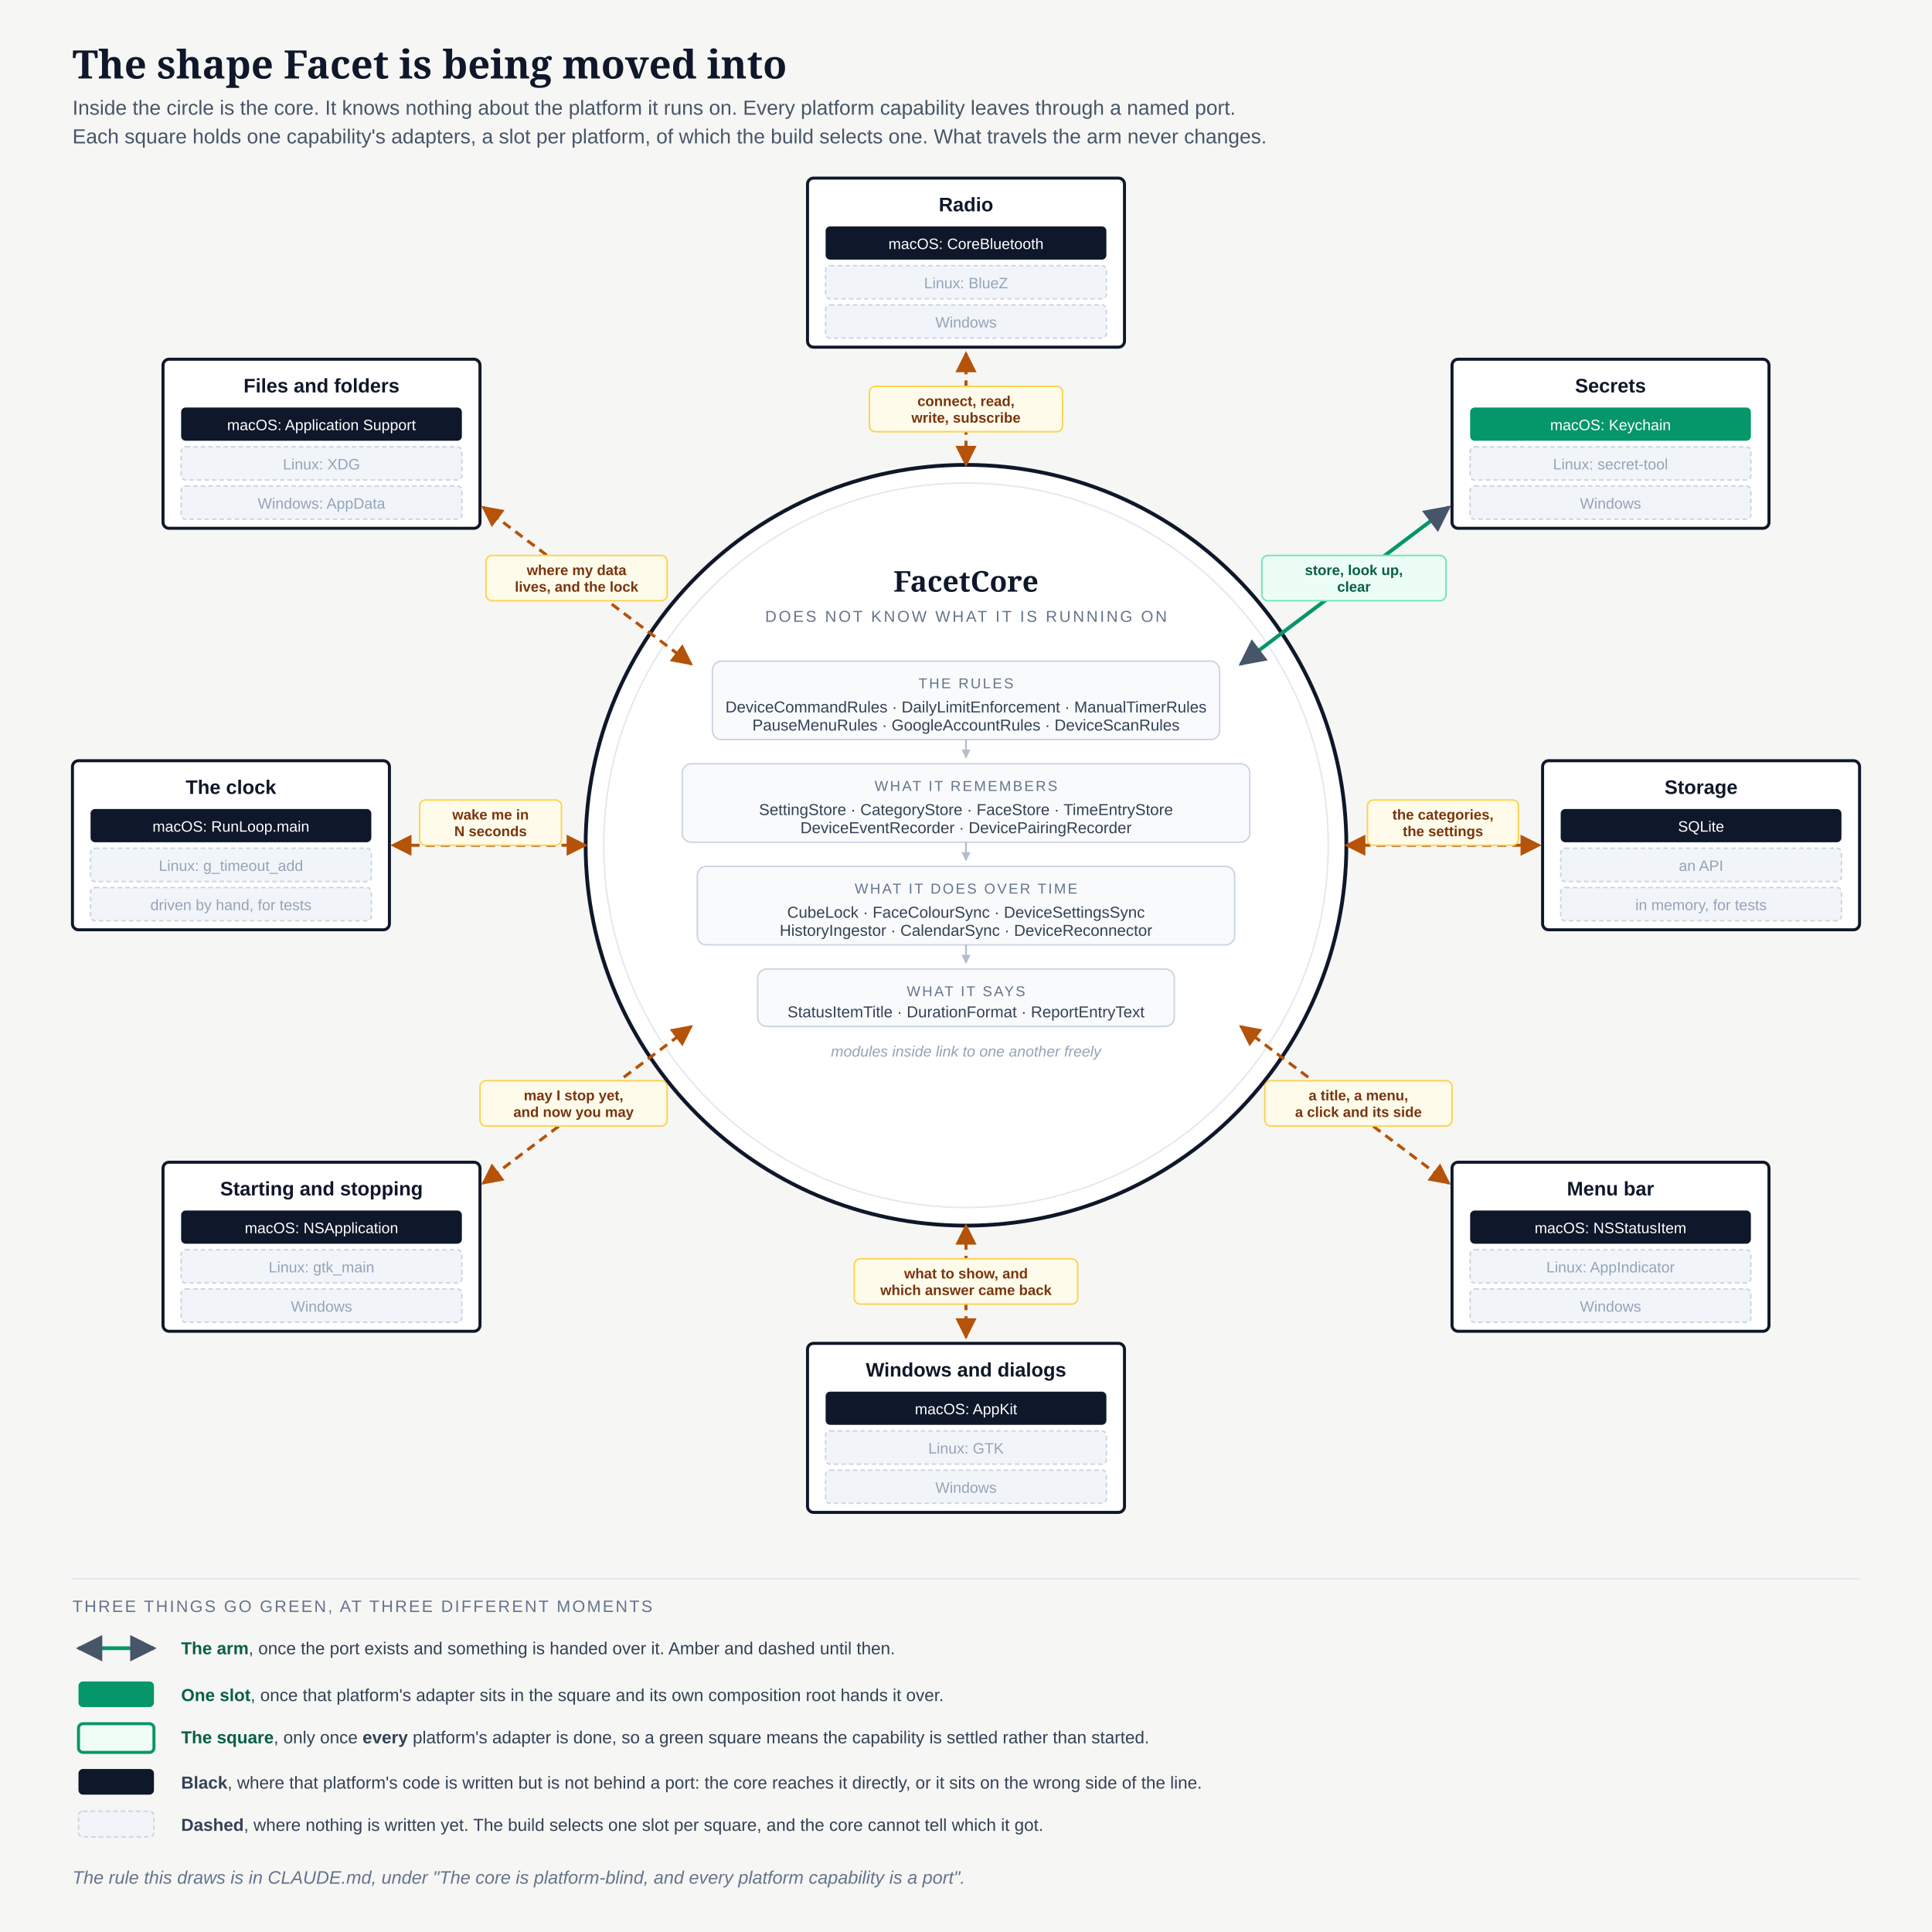
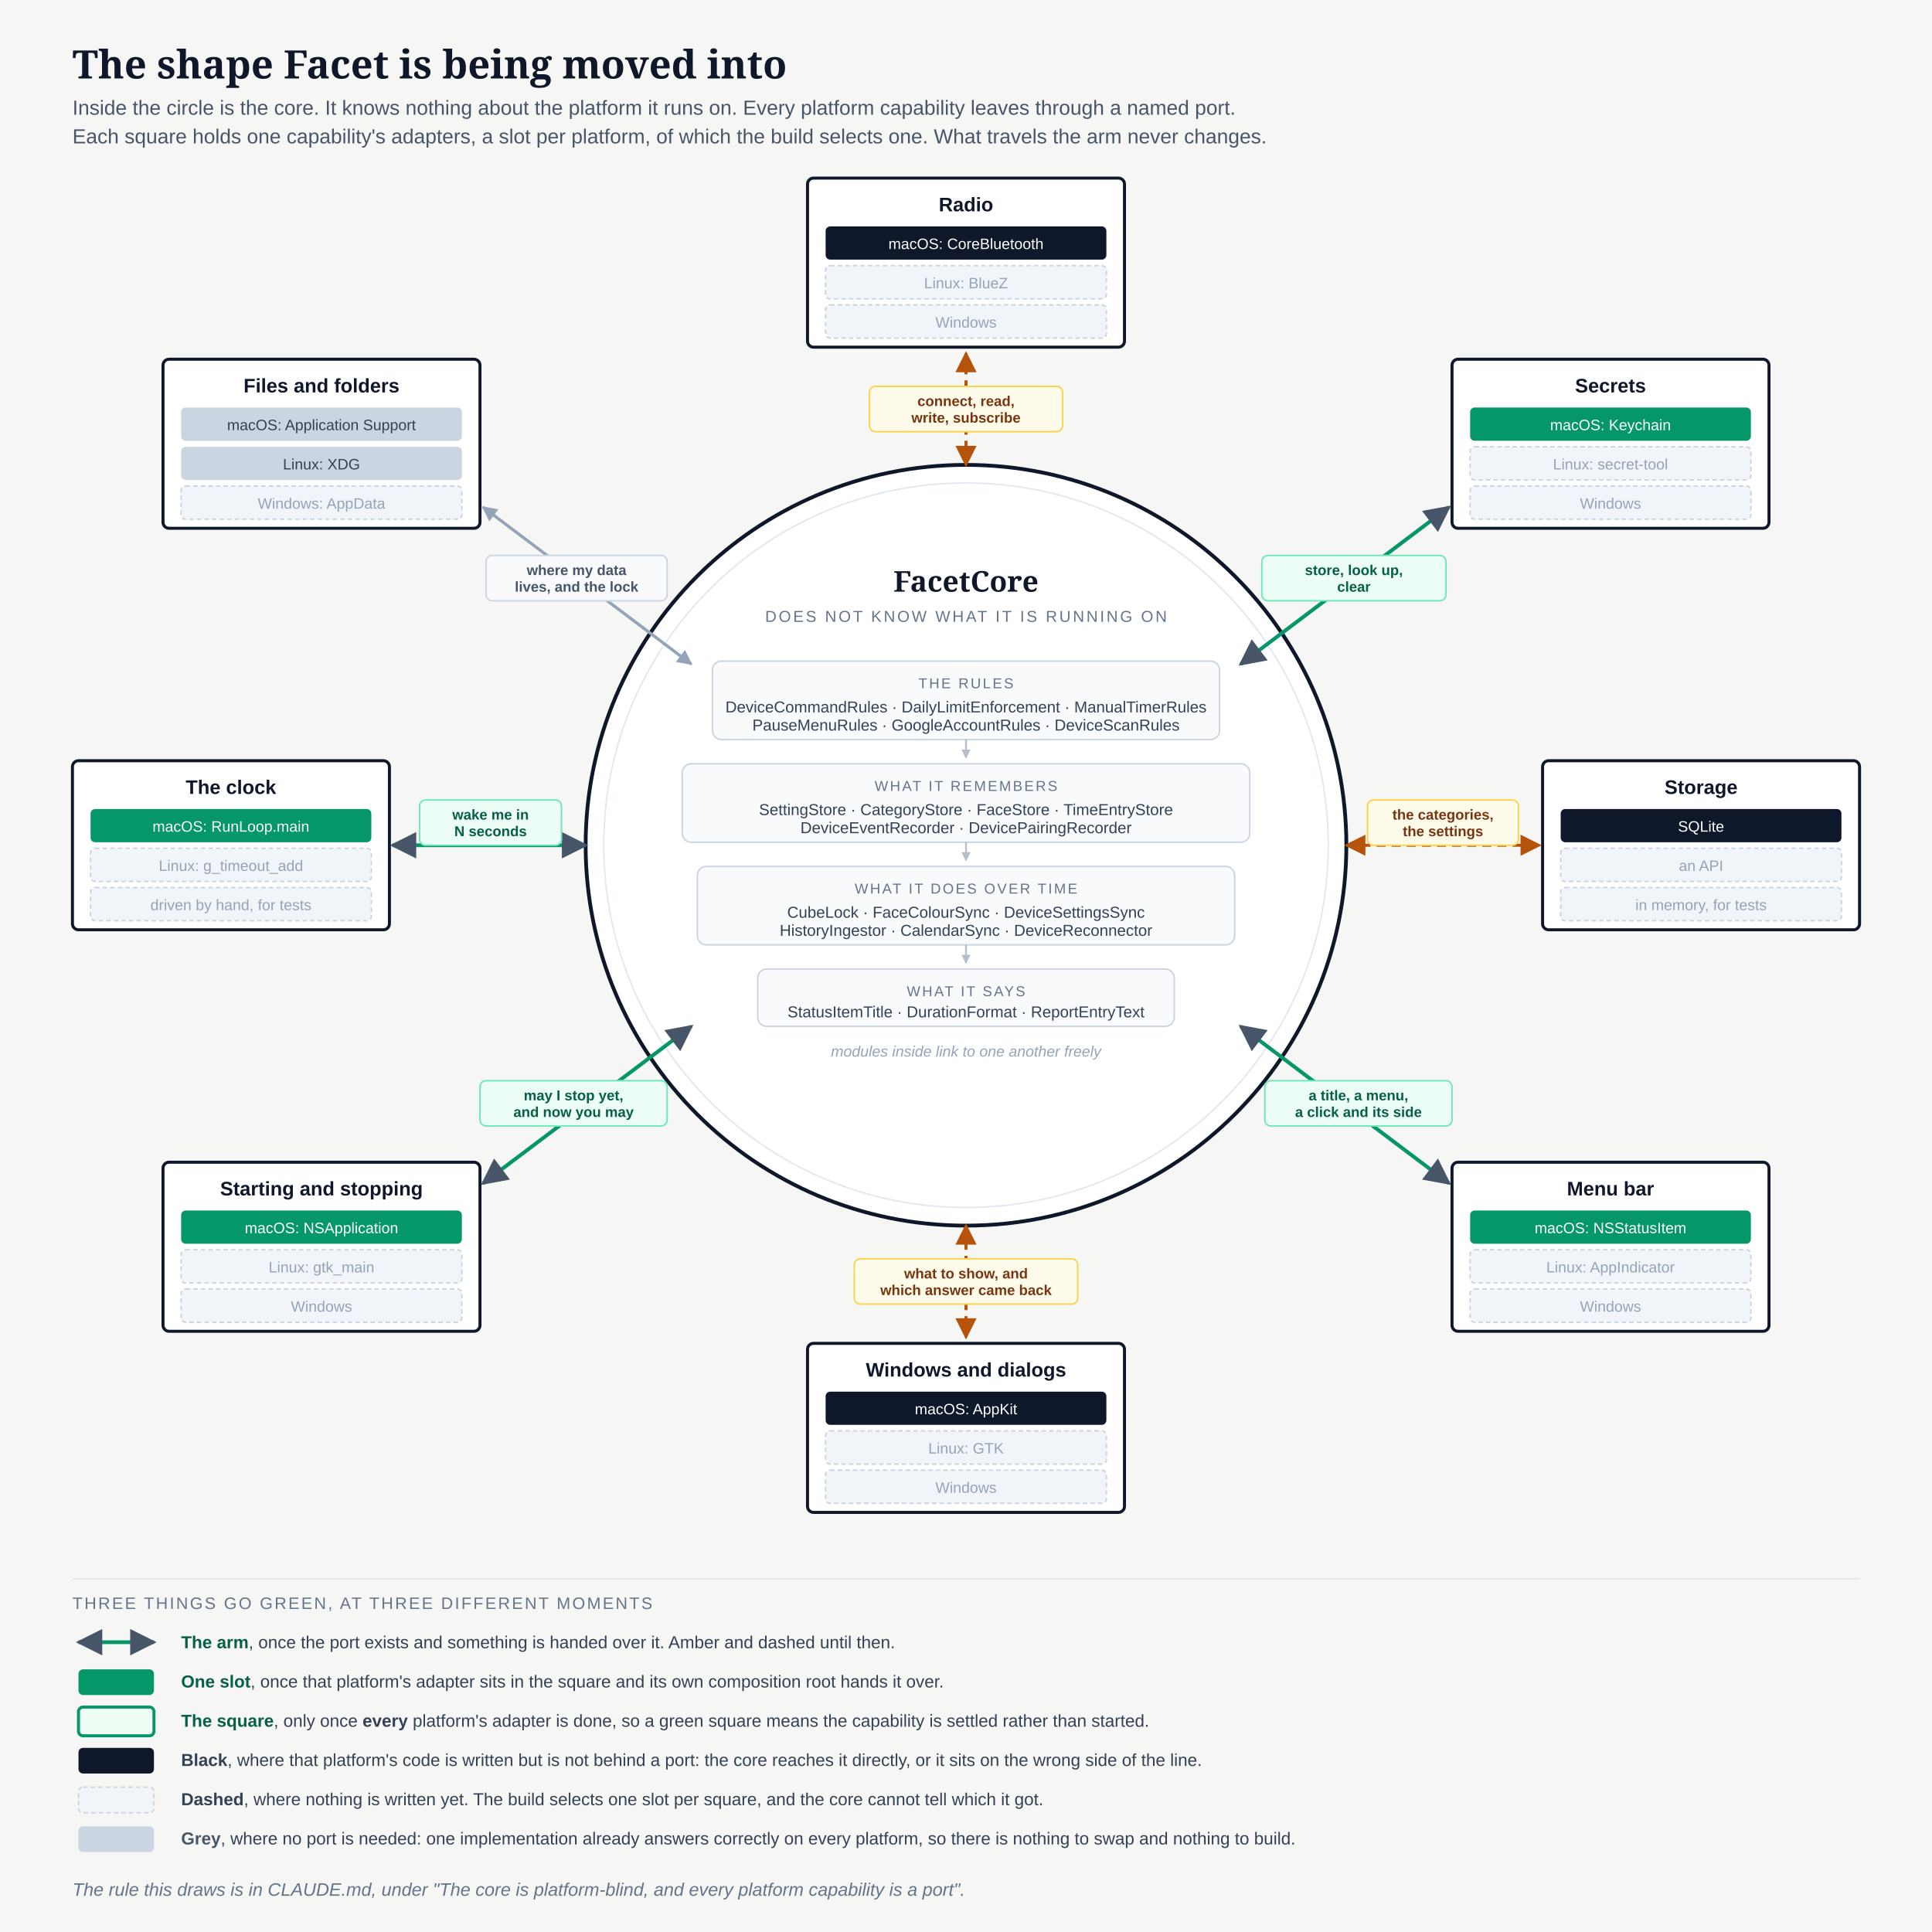
<svg xmlns="http://www.w3.org/2000/svg" viewBox="0 0 1280 1280" width="1280" height="1280" font-family="'IBM Plex Sans','Helvetica Neue',Arial,sans-serif">
  <defs>
    <marker id="arrow" viewBox="0 0 10 10" refX="9" refY="5" markerWidth="7" markerHeight="7" orient="auto-start-reverse">
      <path d="M 0 0 L 10 5 L 0 10 z" fill="#475569" />
    </marker>
    <marker id="arrowMissing" viewBox="0 0 10 10" refX="9" refY="5" markerWidth="7" markerHeight="7" orient="auto-start-reverse">
      <path d="M 0 0 L 10 5 L 0 10 z" fill="#b45309" />
    </marker>
    <marker id="arrowSmall" viewBox="0 0 10 10" refX="9" refY="5" markerWidth="5" markerHeight="5" orient="auto-start-reverse">
      <path d="M 0 0 L 10 5 L 0 10 z" fill="#94a3b8" />
    </marker>
  </defs>
  <rect width="1280" height="1280" fill="#f6f6f4" />
  <text x="48" y="52" font-size="26" font-weight="600" fill="#0f172a" font-family="Newsreader,Georgia,serif">The shape Facet is being moved into</text>
  <text x="48" y="76" font-size="13.5" fill="#475569">Inside the circle is the core. It knows nothing about the platform it runs on. Every platform capability leaves through a named port.</text>
  <text x="48" y="95" font-size="13.5" fill="#475569">Each square holds one capability's adapters, a slot per platform, of which the build selects one. What travels the arm never changes.</text>
  <circle cx="640" cy="560" r="252" fill="#ffffff" stroke="#0f172a" stroke-width="2.5" />
  <circle cx="640" cy="560" r="240" fill="none" stroke="#e2e8f0" stroke-width="1" />
  <text x="640" y="392" text-anchor="middle" font-size="19" font-weight="600" fill="#0f172a" font-family="Newsreader,Georgia,serif">FacetCore</text>
  <text x="640" y="412" text-anchor="middle" font-size="10.5" fill="#64748b" letter-spacing="1.4">DOES NOT KNOW WHAT IT IS RUNNING ON</text>
  <g font-size="11" fill="#334155" text-anchor="middle">
    <rect x="472" y="438" width="336" height="52" rx="6" fill="#f8fafc" stroke="#cbd5e1" />
    <text x="640" y="456" font-size="9.5" fill="#64748b" letter-spacing="1.2">THE RULES</text>
    <text x="640" y="472" font-size="10.5">DeviceCommandRules · DailyLimitEnforcement · ManualTimerRules</text>
    <text x="640" y="484" font-size="10.5">PauseMenuRules · GoogleAccountRules · DeviceScanRules</text>
    <rect x="452" y="506" width="376" height="52" rx="6" fill="#f8fafc" stroke="#cbd5e1" />
    <text x="640" y="524" font-size="9.5" fill="#64748b" letter-spacing="1.2">WHAT IT REMEMBERS</text>
    <text x="640" y="540" font-size="10.5">SettingStore · CategoryStore · FaceStore · TimeEntryStore</text>
    <text x="640" y="552" font-size="10.5">DeviceEventRecorder · DevicePairingRecorder</text>
    <rect x="462" y="574" width="356" height="52" rx="6" fill="#f8fafc" stroke="#cbd5e1" />
    <text x="640" y="592" font-size="9.5" fill="#64748b" letter-spacing="1.2">WHAT IT DOES OVER TIME</text>
    <text x="640" y="608" font-size="10.5">CubeLock · FaceColourSync · DeviceSettingsSync</text>
    <text x="640" y="620" font-size="10.5">HistoryIngestor · CalendarSync · DeviceReconnector</text>
    <rect x="502" y="642" width="276" height="38" rx="6" fill="#f8fafc" stroke="#cbd5e1" />
    <text x="640" y="660" font-size="9.5" fill="#64748b" letter-spacing="1.2">WHAT IT SAYS</text>
    <text x="640" y="674" font-size="10.5">StatusItemTitle · DurationFormat · ReportEntryText</text>
  </g>
  <g stroke="#94a3b8" stroke-width="1.2" marker-end="url(#arrowSmall)" opacity="0.7">
    <line x1="640" y1="490" x2="640" y2="502" />
    <line x1="640" y1="558" x2="640" y2="570" />
    <line x1="640" y1="626" x2="640" y2="638" />
  </g>
  <text x="640" y="700" text-anchor="middle" font-size="10" fill="#94a3b8" font-style="italic">modules inside link to one another freely</text>
  <g>
    <rect x="535" y="118" width="210" height="112" rx="4" fill="#ffffff" stroke="#0f172a" stroke-width="2" />
    <text x="640" y="140" text-anchor="middle" font-size="13" font-weight="600" fill="#0f172a">Radio</text>
    <rect x="547" y="150" width="186" height="22" rx="3" fill="#0f172a" />
    <text x="640" y="165" text-anchor="middle" font-size="10" fill="#ffffff">macOS: CoreBluetooth</text>
    <rect x="547" y="176" width="186" height="22" rx="3" fill="#f1f5f9" stroke="#cbd5e1" stroke-dasharray="3 2" />
    <text x="640" y="191" text-anchor="middle" font-size="10" fill="#94a3b8">Linux: BlueZ</text>
    <rect x="547" y="202" width="186" height="22" rx="3" fill="#f1f5f9" stroke="#cbd5e1" stroke-dasharray="3 2" />
    <text x="640" y="217" text-anchor="middle" font-size="10" fill="#94a3b8">Windows</text>
  </g>
  <line x1="640" y1="308" x2="640" y2="234" stroke="#b45309" stroke-width="2" stroke-dasharray="6 4" marker-end="url(#arrowMissing)" marker-start="url(#arrowMissing)" />
  <rect x="576" y="256" width="128" height="30" rx="4" fill="#fffbeb" stroke="#fcd34d" />
  <text x="640" y="269" text-anchor="middle" font-size="9.5" fill="#78350f" font-weight="600">connect, read,</text>
  <text x="640" y="280" text-anchor="middle" font-size="9.5" fill="#78350f" font-weight="600">write, subscribe</text>
  <g>
    <rect x="962" y="238" width="210" height="112" rx="4" fill="#ffffff" stroke="#0f172a" stroke-width="2" />
    <text x="1067" y="260" text-anchor="middle" font-size="13" font-weight="600" fill="#0f172a">Secrets</text>
    <rect x="974" y="270" width="186" height="22" rx="3" fill="#059669" />
    <text x="1067" y="285" text-anchor="middle" font-size="10" fill="#ffffff">macOS: Keychain</text>
    <rect x="974" y="296" width="186" height="22" rx="3" fill="#f1f5f9" stroke="#cbd5e1" stroke-dasharray="3 2" />
    <text x="1067" y="311" text-anchor="middle" font-size="10" fill="#94a3b8">Linux: secret-tool</text>
    <rect x="974" y="322" width="186" height="22" rx="3" fill="#f1f5f9" stroke="#cbd5e1" stroke-dasharray="3 2" />
    <text x="1067" y="337" text-anchor="middle" font-size="10" fill="#94a3b8">Windows</text>
  </g>
  <line x1="822" y1="440" x2="960" y2="336" stroke="#059669" stroke-width="2.5" marker-end="url(#arrow)" marker-start="url(#arrow)" />
  <rect x="836" y="368" width="122" height="30" rx="4" fill="#ecfdf5" stroke="#6ee7b7" />
  <text x="897" y="381" text-anchor="middle" font-size="9.5" fill="#065f46" font-weight="600">store, look up,</text>
  <text x="897" y="392" text-anchor="middle" font-size="9.5" fill="#065f46" font-weight="600">clear</text>
  <g>
    <rect x="1022" y="504" width="210" height="112" rx="4" fill="#ffffff" stroke="#0f172a" stroke-width="2" />
    <text x="1127" y="526" text-anchor="middle" font-size="13" font-weight="600" fill="#0f172a">Storage</text>
    <rect x="1034" y="536" width="186" height="22" rx="3" fill="#0f172a" />
    <text x="1127" y="551" text-anchor="middle" font-size="10" fill="#ffffff">SQLite</text>
    <rect x="1034" y="562" width="186" height="22" rx="3" fill="#f1f5f9" stroke="#cbd5e1" stroke-dasharray="3 2" />
    <text x="1127" y="577" text-anchor="middle" font-size="10" fill="#94a3b8">an API</text>
    <rect x="1034" y="588" width="186" height="22" rx="3" fill="#f1f5f9" stroke="#cbd5e1" stroke-dasharray="3 2" />
    <text x="1127" y="603" text-anchor="middle" font-size="10" fill="#94a3b8">in memory, for tests</text>
  </g>
  <line x1="892" y1="560" x2="1020" y2="560" stroke="#b45309" stroke-width="2" stroke-dasharray="6 4" marker-end="url(#arrowMissing)" marker-start="url(#arrowMissing)" />
  <rect x="906" y="530" width="100" height="30" rx="4" fill="#fffbeb" stroke="#fcd34d" />
  <text x="956" y="543" text-anchor="middle" font-size="9.5" fill="#78350f" font-weight="600">the categories,</text>
  <text x="956" y="554" text-anchor="middle" font-size="9.5" fill="#78350f" font-weight="600">the settings</text>
  <g>
    <rect x="962" y="770" width="210" height="112" rx="4" fill="#ffffff" stroke="#0f172a" stroke-width="2" />
    <text x="1067" y="792" text-anchor="middle" font-size="13" font-weight="600" fill="#0f172a">Menu bar</text>
-     <rect x="974" y="802" width="186" height="22" rx="3" fill="#0f172a" />
+     <rect x="974" y="802" width="186" height="22" rx="3" fill="#059669" />
    <text x="1067" y="817" text-anchor="middle" font-size="10" fill="#ffffff">macOS: NSStatusItem</text>
    <rect x="974" y="828" width="186" height="22" rx="3" fill="#f1f5f9" stroke="#cbd5e1" stroke-dasharray="3 2" />
    <text x="1067" y="843" text-anchor="middle" font-size="10" fill="#94a3b8">Linux: AppIndicator</text>
    <rect x="974" y="854" width="186" height="22" rx="3" fill="#f1f5f9" stroke="#cbd5e1" stroke-dasharray="3 2" />
    <text x="1067" y="869" text-anchor="middle" font-size="10" fill="#94a3b8">Windows</text>
  </g>
-   <line x1="822" y1="680" x2="960" y2="784" stroke="#b45309" stroke-width="2" stroke-dasharray="6 4" marker-end="url(#arrowMissing)" marker-start="url(#arrowMissing)" />
-   <rect x="838" y="716" width="124" height="30" rx="4" fill="#fffbeb" stroke="#fcd34d" />
-   <text x="900" y="729" text-anchor="middle" font-size="9.5" fill="#78350f" font-weight="600">a title, a menu,</text>
-   <text x="900" y="740" text-anchor="middle" font-size="9.5" fill="#78350f" font-weight="600">a click and its side</text>
+   <line x1="822" y1="680" x2="960" y2="784" stroke="#059669" stroke-width="2.5" marker-end="url(#arrow)" marker-start="url(#arrow)" />
+   <rect x="838" y="716" width="124" height="30" rx="4" fill="#ecfdf5" stroke="#6ee7b7" />
+   <text x="900" y="729" text-anchor="middle" font-size="9.5" fill="#065f46" font-weight="600">a title, a menu,</text>
+   <text x="900" y="740" text-anchor="middle" font-size="9.5" fill="#065f46" font-weight="600">a click and its side</text>
  <g>
    <rect x="535" y="890" width="210" height="112" rx="4" fill="#ffffff" stroke="#0f172a" stroke-width="2" />
    <text x="640" y="912" text-anchor="middle" font-size="13" font-weight="600" fill="#0f172a">Windows and dialogs</text>
    <rect x="547" y="922" width="186" height="22" rx="3" fill="#0f172a" />
    <text x="640" y="937" text-anchor="middle" font-size="10" fill="#ffffff">macOS: AppKit</text>
    <rect x="547" y="948" width="186" height="22" rx="3" fill="#f1f5f9" stroke="#cbd5e1" stroke-dasharray="3 2" />
    <text x="640" y="963" text-anchor="middle" font-size="10" fill="#94a3b8">Linux: GTK</text>
    <rect x="547" y="974" width="186" height="22" rx="3" fill="#f1f5f9" stroke="#cbd5e1" stroke-dasharray="3 2" />
    <text x="640" y="989" text-anchor="middle" font-size="10" fill="#94a3b8">Windows</text>
  </g>
  <line x1="640" y1="812" x2="640" y2="886" stroke="#b45309" stroke-width="2" stroke-dasharray="6 4" marker-end="url(#arrowMissing)" marker-start="url(#arrowMissing)" />
  <rect x="566" y="834" width="148" height="30" rx="4" fill="#fffbeb" stroke="#fcd34d" />
  <text x="640" y="847" text-anchor="middle" font-size="9.5" fill="#78350f" font-weight="600">what to show, and</text>
  <text x="640" y="858" text-anchor="middle" font-size="9.5" fill="#78350f" font-weight="600">which answer came back</text>
  <g>
    <rect x="108" y="770" width="210" height="112" rx="4" fill="#ffffff" stroke="#0f172a" stroke-width="2" />
    <text x="213" y="792" text-anchor="middle" font-size="13" font-weight="600" fill="#0f172a">Starting and stopping</text>
-     <rect x="120" y="802" width="186" height="22" rx="3" fill="#0f172a" />
+     <rect x="120" y="802" width="186" height="22" rx="3" fill="#059669" />
    <text x="213" y="817" text-anchor="middle" font-size="10" fill="#ffffff">macOS: NSApplication</text>
    <rect x="120" y="828" width="186" height="22" rx="3" fill="#f1f5f9" stroke="#cbd5e1" stroke-dasharray="3 2" />
    <text x="213" y="843" text-anchor="middle" font-size="10" fill="#94a3b8">Linux: gtk_main</text>
    <rect x="120" y="854" width="186" height="22" rx="3" fill="#f1f5f9" stroke="#cbd5e1" stroke-dasharray="3 2" />
    <text x="213" y="869" text-anchor="middle" font-size="10" fill="#94a3b8">Windows</text>
  </g>
-   <line x1="458" y1="680" x2="320" y2="784" stroke="#b45309" stroke-width="2" stroke-dasharray="6 4" marker-end="url(#arrowMissing)" marker-start="url(#arrowMissing)" />
-   <rect x="318" y="716" width="124" height="30" rx="4" fill="#fffbeb" stroke="#fcd34d" />
-   <text x="380" y="729" text-anchor="middle" font-size="9.5" fill="#78350f" font-weight="600">may I stop yet,</text>
-   <text x="380" y="740" text-anchor="middle" font-size="9.5" fill="#78350f" font-weight="600">and now you may</text>
+   <line x1="458" y1="680" x2="320" y2="784" stroke="#059669" stroke-width="2.5" marker-end="url(#arrow)" marker-start="url(#arrow)" />
+   <rect x="318" y="716" width="124" height="30" rx="4" fill="#ecfdf5" stroke="#6ee7b7" />
+   <text x="380" y="729" text-anchor="middle" font-size="9.5" fill="#065f46" font-weight="600">may I stop yet,</text>
+   <text x="380" y="740" text-anchor="middle" font-size="9.5" fill="#065f46" font-weight="600">and now you may</text>
  <g>
    <rect x="48" y="504" width="210" height="112" rx="4" fill="#ffffff" stroke="#0f172a" stroke-width="2" />
    <text x="153" y="526" text-anchor="middle" font-size="13" font-weight="600" fill="#0f172a">The clock</text>
-     <rect x="60" y="536" width="186" height="22" rx="3" fill="#0f172a" />
+     <rect x="60" y="536" width="186" height="22" rx="3" fill="#059669" />
    <text x="153" y="551" text-anchor="middle" font-size="10" fill="#ffffff">macOS: RunLoop.main</text>
    <rect x="60" y="562" width="186" height="22" rx="3" fill="#f1f5f9" stroke="#cbd5e1" stroke-dasharray="3 2" />
    <text x="153" y="577" text-anchor="middle" font-size="10" fill="#94a3b8">Linux: g_timeout_add</text>
    <rect x="60" y="588" width="186" height="22" rx="3" fill="#f1f5f9" stroke="#cbd5e1" stroke-dasharray="3 2" />
    <text x="153" y="603" text-anchor="middle" font-size="10" fill="#94a3b8">driven by hand, for tests</text>
  </g>
-   <line x1="388" y1="560" x2="260" y2="560" stroke="#b45309" stroke-width="2" stroke-dasharray="6 4" marker-end="url(#arrowMissing)" marker-start="url(#arrowMissing)" />
-   <rect x="278" y="530" width="94" height="30" rx="4" fill="#fffbeb" stroke="#fcd34d" />
-   <text x="325" y="543" text-anchor="middle" font-size="9.5" fill="#78350f" font-weight="600">wake me in</text>
-   <text x="325" y="554" text-anchor="middle" font-size="9.5" fill="#78350f" font-weight="600">N seconds</text>
+   <line x1="388" y1="560" x2="260" y2="560" stroke="#059669" stroke-width="2.5" marker-end="url(#arrow)" marker-start="url(#arrow)" />
+   <rect x="278" y="530" width="94" height="30" rx="4" fill="#ecfdf5" stroke="#6ee7b7" />
+   <text x="325" y="543" text-anchor="middle" font-size="9.5" fill="#065f46" font-weight="600">wake me in</text>
+   <text x="325" y="554" text-anchor="middle" font-size="9.5" fill="#065f46" font-weight="600">N seconds</text>
  <g>
    <rect x="108" y="238" width="210" height="112" rx="4" fill="#ffffff" stroke="#0f172a" stroke-width="2" />
    <text x="213" y="260" text-anchor="middle" font-size="13" font-weight="600" fill="#0f172a">Files and folders</text>
-     <rect x="120" y="270" width="186" height="22" rx="3" fill="#0f172a" />
-     <text x="213" y="285" text-anchor="middle" font-size="10" fill="#ffffff">macOS: Application Support</text>
-     <rect x="120" y="296" width="186" height="22" rx="3" fill="#f1f5f9" stroke="#cbd5e1" stroke-dasharray="3 2" />
-     <text x="213" y="311" text-anchor="middle" font-size="10" fill="#94a3b8">Linux: XDG</text>
+     <rect x="120" y="270" width="186" height="22" rx="3" fill="#cbd5e1" />
+     <text x="213" y="285" text-anchor="middle" font-size="10" fill="#334155">macOS: Application Support</text>
+     <rect x="120" y="296" width="186" height="22" rx="3" fill="#cbd5e1" />
+     <text x="213" y="311" text-anchor="middle" font-size="10" fill="#334155">Linux: XDG</text>
    <rect x="120" y="322" width="186" height="22" rx="3" fill="#f1f5f9" stroke="#cbd5e1" stroke-dasharray="3 2" />
    <text x="213" y="337" text-anchor="middle" font-size="10" fill="#94a3b8">Windows: AppData</text>
  </g>
-   <line x1="458" y1="440" x2="320" y2="336" stroke="#b45309" stroke-width="2" stroke-dasharray="6 4" marker-end="url(#arrowMissing)" marker-start="url(#arrowMissing)" />
-   <rect x="322" y="368" width="120" height="30" rx="4" fill="#fffbeb" stroke="#fcd34d" />
-   <text x="382" y="381" text-anchor="middle" font-size="9.5" fill="#78350f" font-weight="600">where my data</text>
-   <text x="382" y="392" text-anchor="middle" font-size="9.5" fill="#78350f" font-weight="600">lives, and the lock</text>
+   <line x1="458" y1="440" x2="320" y2="336" stroke="#94a3b8" stroke-width="2" marker-end="url(#arrowSmall)" marker-start="url(#arrowSmall)" />
+   <rect x="322" y="368" width="120" height="30" rx="4" fill="#f8fafc" stroke="#cbd5e1" />
+   <text x="382" y="381" text-anchor="middle" font-size="9.5" fill="#475569" font-weight="600">where my data</text>
+   <text x="382" y="392" text-anchor="middle" font-size="9.5" fill="#475569" font-weight="600">lives, and the lock</text>
  <line x1="48" y1="1046" x2="1232" y2="1046" stroke="#e2e8f0" stroke-width="1" />
-   <text x="48" y="1068" font-size="11" fill="#64748b" letter-spacing="1.2">THREE THINGS GO GREEN, AT THREE DIFFERENT MOMENTS</text>
+   <text x="48" y="1066" font-size="11" fill="#64748b" letter-spacing="1.2">THREE THINGS GO GREEN, AT THREE DIFFERENT MOMENTS</text>
  <g font-size="11.5" fill="#334155">
-     <line x1="52" y1="1092" x2="102" y2="1092" stroke="#059669" stroke-width="2.5" marker-end="url(#arrow)" marker-start="url(#arrow)" />
-     <text x="120" y="1096">
+     <line x1="52" y1="1088" x2="102" y2="1088" stroke="#059669" stroke-width="2.5" marker-end="url(#arrow)" marker-start="url(#arrow)" />
+     <text x="120" y="1092">
      <tspan font-weight="600" fill="#065f46">The arm</tspan>, once the port exists and something is handed over it. Amber and dashed until then.</text>
-     <rect x="52" y="1114" width="50" height="17" rx="3" fill="#059669" />
-     <text x="120" y="1127">
+     <rect x="52" y="1106" width="50" height="17" rx="3" fill="#059669" />
+     <text x="120" y="1118">
      <tspan font-weight="600" fill="#065f46">One slot</tspan>, once that platform's adapter sits in the square and its own composition root hands it over.</text>
-     <rect x="52" y="1142" width="50" height="19" rx="3" fill="#f0fdf4" stroke="#059669" stroke-width="2" />
-     <text x="120" y="1155">
+     <rect x="52" y="1131" width="50" height="19" rx="3" fill="#f0fdf4" stroke="#059669" stroke-width="2" />
+     <text x="120" y="1144">
      <tspan font-weight="600" fill="#065f46">The square</tspan>, only once <tspan font-weight="600">every</tspan> platform's adapter is done, so a green square means the capability is settled rather than started.</text>
-     <rect x="52" y="1172" width="50" height="17" rx="3" fill="#0f172a" />
-     <text x="120" y="1185">
+     <rect x="52" y="1158" width="50" height="17" rx="3" fill="#0f172a" />
+     <text x="120" y="1170">
      <tspan font-weight="600">Black</tspan>, where that platform's code is written but is not behind a port: the core reaches it directly, or it sits on the wrong side of the line.</text>
-     <rect x="52" y="1200" width="50" height="17" rx="3" fill="#f1f5f9" stroke="#cbd5e1" stroke-dasharray="3 2" />
-     <text x="120" y="1213">
+     <rect x="52" y="1184" width="50" height="17" rx="3" fill="#f1f5f9" stroke="#cbd5e1" stroke-dasharray="3 2" />
+     <text x="120" y="1196">
      <tspan font-weight="600">Dashed</tspan>, where nothing is written yet. The build selects one slot per square, and the core cannot tell which it got.</text>
+     <rect x="52" y="1210" width="50" height="17" rx="3" fill="#cbd5e1" />
+     <text x="120" y="1222">
+       <tspan font-weight="600" fill="#475569">Grey</tspan>, where no port is needed: one implementation already answers correctly on every platform, so there is nothing to swap and nothing to build.</text>
  </g>
-   <text x="48" y="1248" font-size="12" fill="#64748b" font-style="italic">The rule this draws is in CLAUDE.md, under "The core is platform-blind, and every platform capability is a port".</text>
+   <text x="48" y="1256" font-size="12" fill="#64748b" font-style="italic">The rule this draws is in CLAUDE.md, under "The core is platform-blind, and every platform capability is a port".</text>
</svg>
